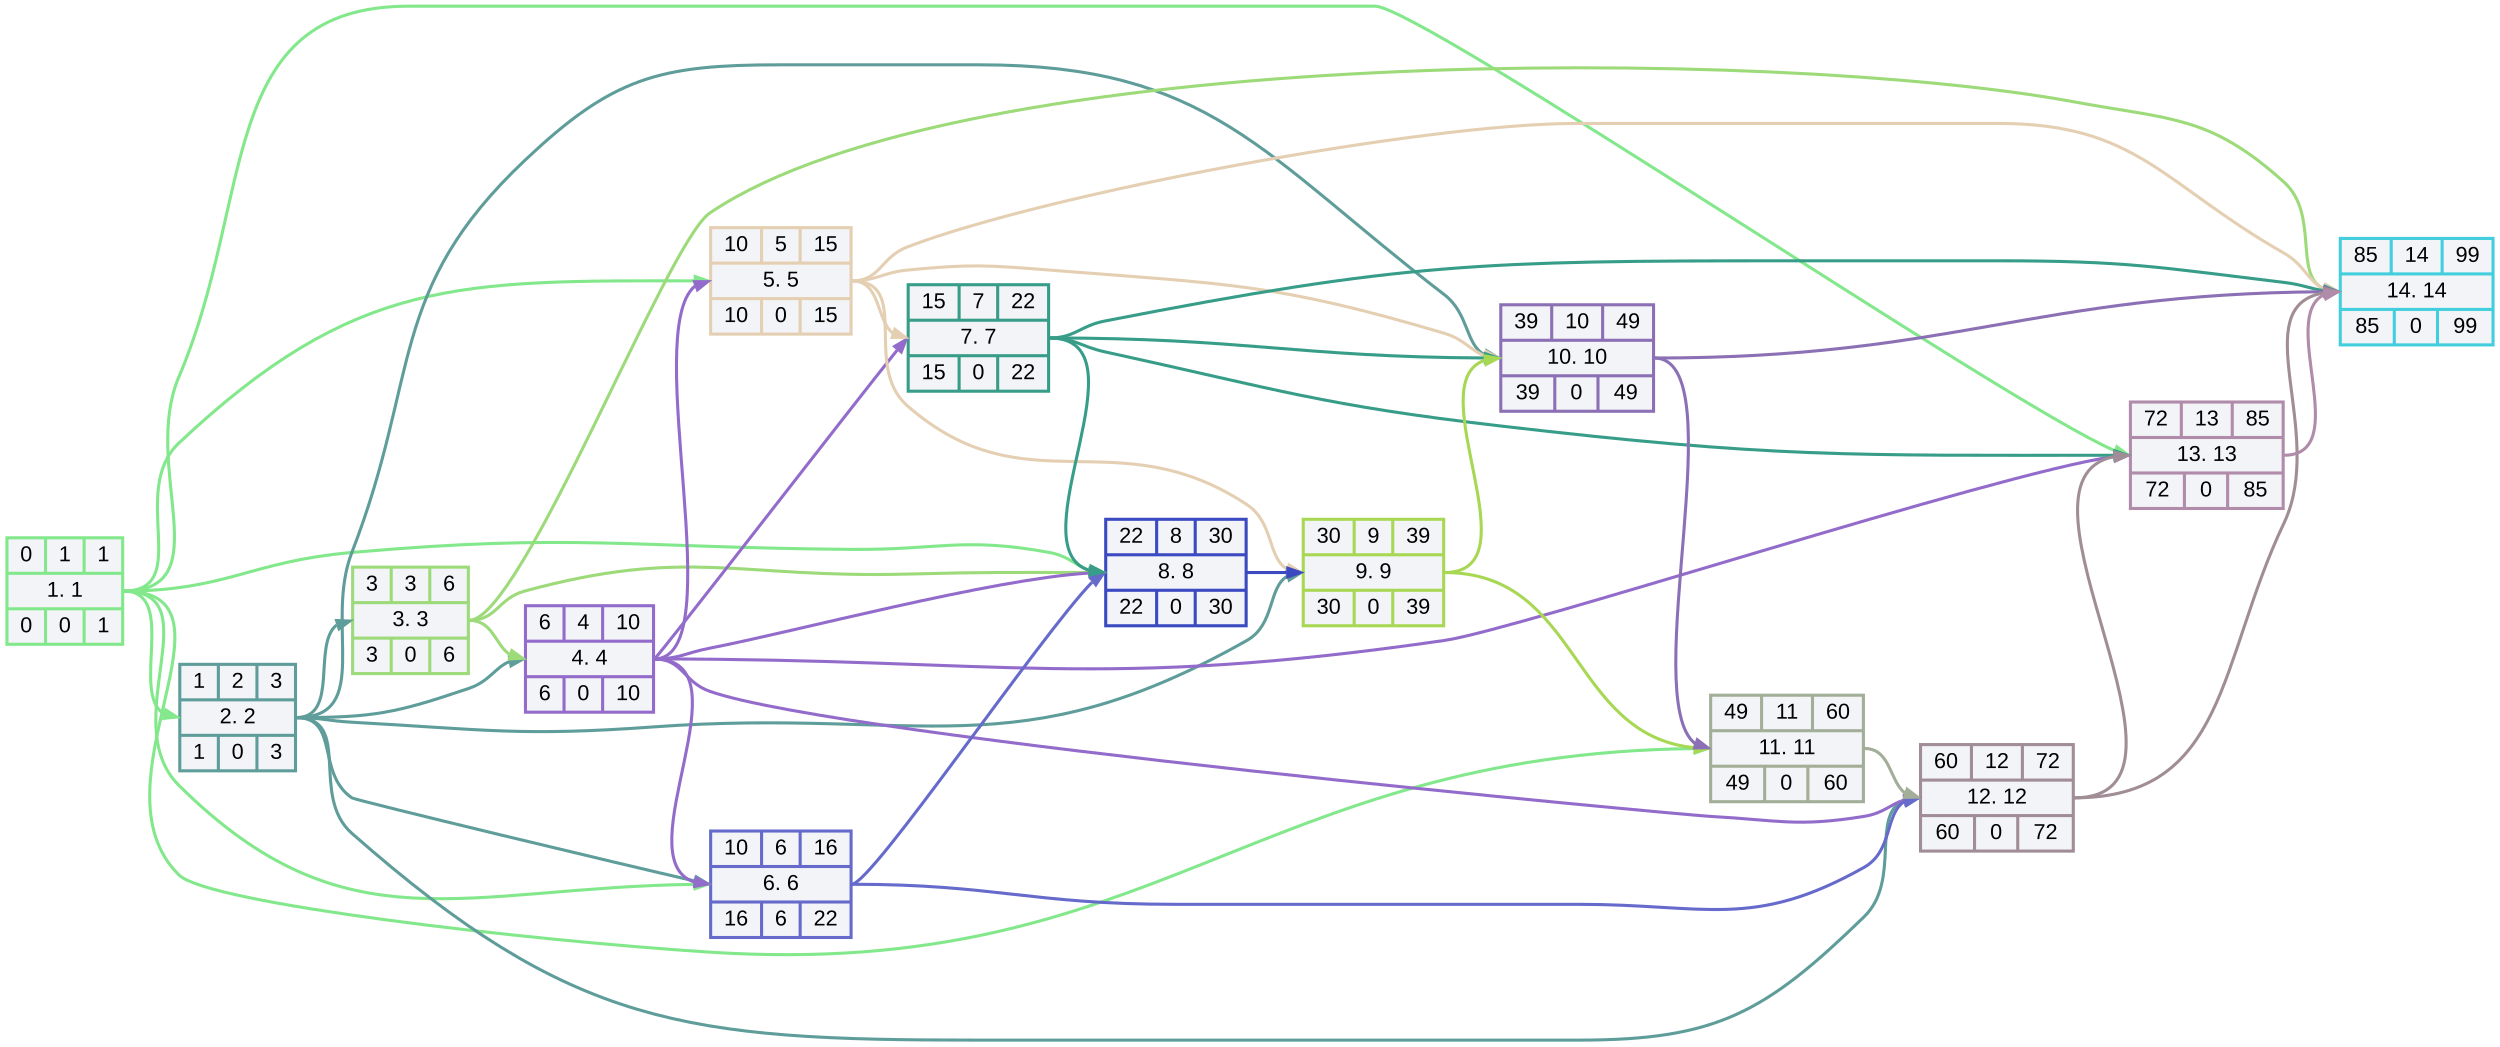
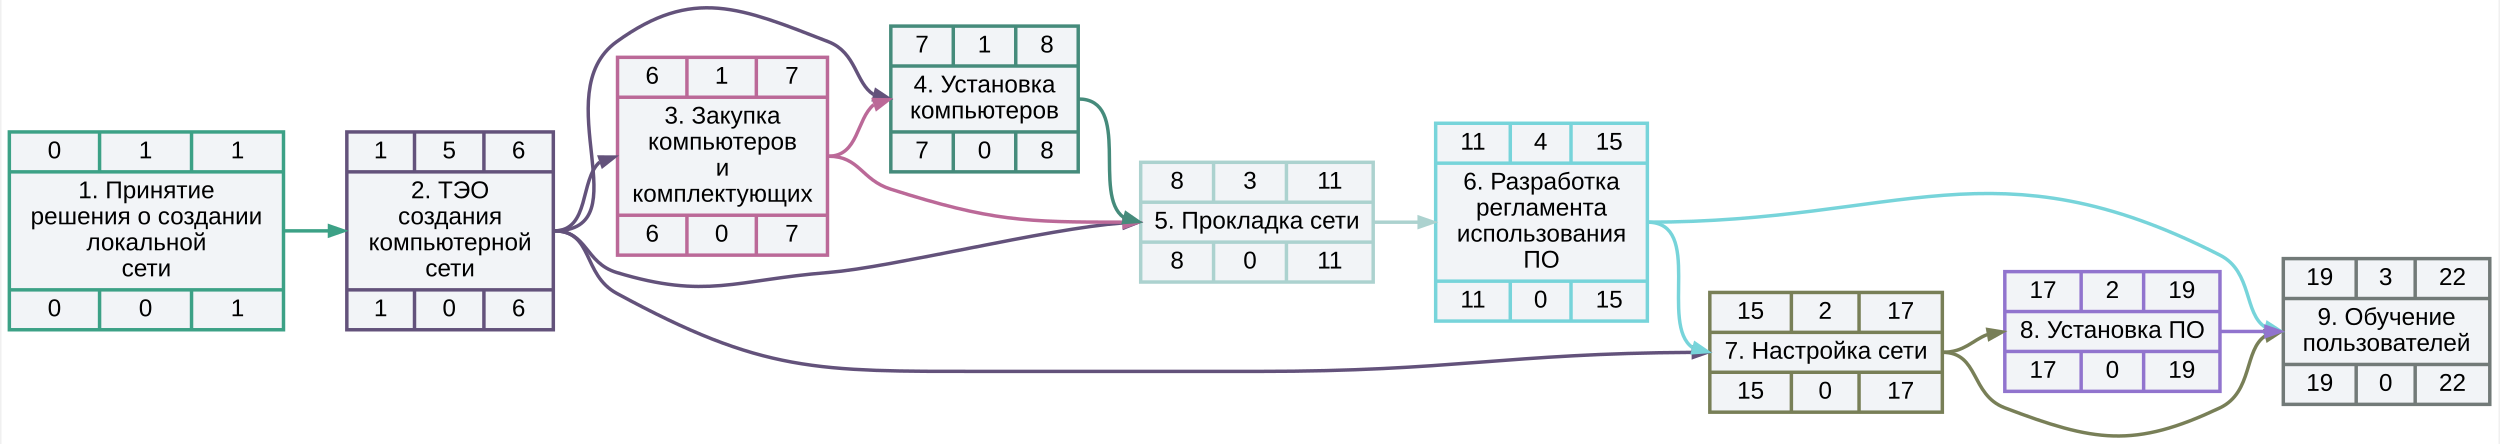
- <svg xmlns="http://www.w3.org/2000/svg" width="1620pt" height="678pt" viewBox="0.00 0.00 1620.00 678.00">
-   <g id="graph0" class="graph" transform="scale(1 1) rotate(0) translate(4 674)">
-     <polygon fill="white" stroke="white" points="-4,4 -4,-674 1616,-674 1616,4 -4,4" />
+ <svg xmlns="http://www.w3.org/2000/svg" width="1438pt" height="255pt" viewBox="0.00 0.00 1438.00 255.49">
+   <g id="graph0" class="graph" transform="scale(1 1) rotate(0) translate(4 251.485)">
+     <polygon fill="white" stroke="white" points="-4,4 -4,-251.485 1434,-251.485 1434,4 -4,4" />
    <g id="node1" class="node">
-       <polygon fill="#f2f4f7" stroke="#82e88b" stroke-width="2" points="0.5,-256.5 0.5,-325.5 75.5,-325.5 75.5,-256.5 0.5,-256.5" />
-       <text text-anchor="middle" x="13" y="-310.3" font-family="Arial" font-size="14.00">0</text>
-       <polyline fill="none" stroke="#82e88b" stroke-width="2" points="25.5,-302.5 25.5,-325.5 " />
-       <text text-anchor="middle" x="38" y="-310.3" font-family="Arial" font-size="14.00">1</text>
-       <polyline fill="none" stroke="#82e88b" stroke-width="2" points="50.5,-302.5 50.5,-325.5 " />
-       <text text-anchor="middle" x="63" y="-310.3" font-family="Arial" font-size="14.00">1</text>
-       <polyline fill="none" stroke="#82e88b" stroke-width="2" points="0.5,-302.5 75.5,-302.5 " />
-       <text text-anchor="middle" x="38" y="-287.3" font-family="Arial" font-size="14.00">1. 1</text>
-       <polyline fill="none" stroke="#82e88b" stroke-width="2" points="0.5,-279.5 75.5,-279.5 " />
-       <text text-anchor="middle" x="13" y="-264.3" font-family="Arial" font-size="14.00">0</text>
-       <polyline fill="none" stroke="#82e88b" stroke-width="2" points="25.5,-256.5 25.5,-279.5 " />
-       <text text-anchor="middle" x="38" y="-264.3" font-family="Arial" font-size="14.00">0</text>
-       <polyline fill="none" stroke="#82e88b" stroke-width="2" points="50.5,-256.5 50.5,-279.5 " />
-       <text text-anchor="middle" x="63" y="-264.3" font-family="Arial" font-size="14.00">1</text>
+       <polygon fill="#f2f4f7" stroke="#3ca186" stroke-width="2" points="0,-61.446 0,-175.446 158,-175.446 158,-61.446 0,-61.446" />
+       <text text-anchor="middle" x="26" y="-160.246" font-family="Arial" font-size="14.00">0</text>
+       <polyline fill="none" stroke="#3ca186" stroke-width="2" points="52,-152.446 52,-175.446 " />
+       <text text-anchor="middle" x="78.5" y="-160.246" font-family="Arial" font-size="14.00">1</text>
+       <polyline fill="none" stroke="#3ca186" stroke-width="2" points="105,-152.446 105,-175.446 " />
+       <text text-anchor="middle" x="131.5" y="-160.246" font-family="Arial" font-size="14.00">1</text>
+       <polyline fill="none" stroke="#3ca186" stroke-width="2" points="0,-152.446 158,-152.446 " />
+       <text text-anchor="middle" x="79" y="-137.246" font-family="Arial" font-size="14.00">1. Принятие</text>
+       <text text-anchor="middle" x="79" y="-122.246" font-family="Arial" font-size="14.00"> решения о создании </text>
+       <text text-anchor="middle" x="79" y="-107.246" font-family="Arial" font-size="14.00"> локальной </text>
+       <text text-anchor="middle" x="79" y="-92.246" font-family="Arial" font-size="14.00"> сети</text>
+       <polyline fill="none" stroke="#3ca186" stroke-width="2" points="0,-84.445 158,-84.445 " />
+       <text text-anchor="middle" x="26" y="-69.246" font-family="Arial" font-size="14.00">0</text>
+       <polyline fill="none" stroke="#3ca186" stroke-width="2" points="52,-61.446 52,-84.445 " />
+       <text text-anchor="middle" x="78.5" y="-69.246" font-family="Arial" font-size="14.00">0</text>
+       <polyline fill="none" stroke="#3ca186" stroke-width="2" points="105,-61.446 105,-84.445 " />
+       <text text-anchor="middle" x="131.5" y="-69.246" font-family="Arial" font-size="14.00">1</text>
    </g>
    <g id="node2" class="node">
-       <polygon fill="#f2f4f7" stroke="#5f9d9a" stroke-width="2" points="112.5,-174.5 112.5,-243.5 187.5,-243.5 187.5,-174.5 112.5,-174.5" />
-       <text text-anchor="middle" x="125" y="-228.3" font-family="Arial" font-size="14.00">1</text>
-       <polyline fill="none" stroke="#5f9d9a" stroke-width="2" points="137.5,-220.5 137.5,-243.5 " />
-       <text text-anchor="middle" x="150" y="-228.3" font-family="Arial" font-size="14.00">2</text>
-       <polyline fill="none" stroke="#5f9d9a" stroke-width="2" points="162.5,-220.5 162.5,-243.5 " />
-       <text text-anchor="middle" x="175" y="-228.3" font-family="Arial" font-size="14.00">3</text>
-       <polyline fill="none" stroke="#5f9d9a" stroke-width="2" points="112.5,-220.5 187.5,-220.5 " />
-       <text text-anchor="middle" x="150" y="-205.3" font-family="Arial" font-size="14.00">2. 2</text>
-       <polyline fill="none" stroke="#5f9d9a" stroke-width="2" points="112.5,-197.5 187.5,-197.5 " />
-       <text text-anchor="middle" x="125" y="-182.3" font-family="Arial" font-size="14.00">1</text>
-       <polyline fill="none" stroke="#5f9d9a" stroke-width="2" points="137.5,-174.5 137.5,-197.5 " />
-       <text text-anchor="middle" x="150" y="-182.3" font-family="Arial" font-size="14.00">0</text>
-       <polyline fill="none" stroke="#5f9d9a" stroke-width="2" points="162.5,-174.5 162.5,-197.5 " />
-       <text text-anchor="middle" x="175" y="-182.3" font-family="Arial" font-size="14.00">3</text>
-     </g>
-     <g id="edge16" class="edge">
-       <path fill="none" stroke="#82e88b" stroke-width="2" d="M76,-291C111.76,-291 80.195,-224.81 102.279,-211.366" />
-       <polygon fill="#82e88b" stroke="#82e88b" points="103.111,-214.765 112,-209 101.456,-207.964 103.111,-214.765" />
+       <polygon fill="#f2f4f7" stroke="#63527b" stroke-width="2" points="194.5,-61.446 194.5,-175.446 313.5,-175.446 313.5,-61.446 194.5,-61.446" />
+       <text text-anchor="middle" x="214" y="-160.246" font-family="Arial" font-size="14.00">1</text>
+       <polyline fill="none" stroke="#63527b" stroke-width="2" points="233.5,-152.446 233.5,-175.446 " />
+       <text text-anchor="middle" x="253.5" y="-160.246" font-family="Arial" font-size="14.00">5</text>
+       <polyline fill="none" stroke="#63527b" stroke-width="2" points="273.5,-152.446 273.5,-175.446 " />
+       <text text-anchor="middle" x="293.5" y="-160.246" font-family="Arial" font-size="14.00">6</text>
+       <polyline fill="none" stroke="#63527b" stroke-width="2" points="194.5,-152.446 313.5,-152.446 " />
+       <text text-anchor="middle" x="254" y="-137.246" font-family="Arial" font-size="14.00">2. ТЭО</text>
+       <text text-anchor="middle" x="254" y="-122.246" font-family="Arial" font-size="14.00"> создания </text>
+       <text text-anchor="middle" x="254" y="-107.246" font-family="Arial" font-size="14.00"> компьютерной </text>
+       <text text-anchor="middle" x="254" y="-92.246" font-family="Arial" font-size="14.00"> сети</text>
+       <polyline fill="none" stroke="#63527b" stroke-width="2" points="194.5,-84.445 313.5,-84.445 " />
+       <text text-anchor="middle" x="214" y="-69.246" font-family="Arial" font-size="14.00">1</text>
+       <polyline fill="none" stroke="#63527b" stroke-width="2" points="233.5,-61.446 233.5,-84.445 " />
+       <text text-anchor="middle" x="253.5" y="-69.246" font-family="Arial" font-size="14.00">0</text>
+       <polyline fill="none" stroke="#63527b" stroke-width="2" points="273.5,-61.446 273.5,-84.445 " />
+       <text text-anchor="middle" x="293.5" y="-69.246" font-family="Arial" font-size="14.00">6</text>
+     </g>
+     <g id="edge1" class="edge">
+       <path fill="none" stroke="#3ca186" stroke-width="2" d="M158,-118.446C170,-118.446 175.25,-118.446 183.875,-118.446" />
+       <polygon fill="#3ca186" stroke="#3ca186" points="184,-121.946 194,-118.446 184,-114.946 184,-121.946" />
+     </g>
+     <g id="node3" class="node">
+       <polygon fill="#f2f4f7" stroke="#bb6998" stroke-width="2" points="350.5,-104.446 350.5,-218.446 471.5,-218.446 471.5,-104.446 350.5,-104.446" />
+       <text text-anchor="middle" x="370.5" y="-203.246" font-family="Arial" font-size="14.00">6</text>
+       <polyline fill="none" stroke="#bb6998" stroke-width="2" points="390.5,-195.446 390.5,-218.446 " />
+       <text text-anchor="middle" x="410.5" y="-203.246" font-family="Arial" font-size="14.00">1</text>
+       <polyline fill="none" stroke="#bb6998" stroke-width="2" points="430.5,-195.446 430.5,-218.446 " />
+       <text text-anchor="middle" x="451" y="-203.246" font-family="Arial" font-size="14.00">7</text>
+       <polyline fill="none" stroke="#bb6998" stroke-width="2" points="350.5,-195.446 471.5,-195.446 " />
+       <text text-anchor="middle" x="411" y="-180.246" font-family="Arial" font-size="14.00">3. Закупка</text>
+       <text text-anchor="middle" x="411" y="-165.246" font-family="Arial" font-size="14.00"> компьютеров </text>
+       <text text-anchor="middle" x="411" y="-150.246" font-family="Arial" font-size="14.00"> и </text>
+       <text text-anchor="middle" x="411" y="-135.246" font-family="Arial" font-size="14.00"> комплектующих</text>
+       <polyline fill="none" stroke="#bb6998" stroke-width="2" points="350.5,-127.446 471.5,-127.446 " />
+       <text text-anchor="middle" x="370.5" y="-112.246" font-family="Arial" font-size="14.00">6</text>
+       <polyline fill="none" stroke="#bb6998" stroke-width="2" points="390.5,-104.446 390.5,-127.446 " />
+       <text text-anchor="middle" x="410.5" y="-112.246" font-family="Arial" font-size="14.00">0</text>
+       <polyline fill="none" stroke="#bb6998" stroke-width="2" points="430.5,-104.446 430.5,-127.446 " />
+       <text text-anchor="middle" x="451" y="-112.246" font-family="Arial" font-size="14.00">7</text>
+     </g>
+     <g id="edge2" class="edge">
+       <path fill="none" stroke="#63527b" stroke-width="2" d="M314,-118.446C334.641,-118.446 328.691,-147.935 340.191,-158.071" />
+       <polygon fill="#63527b" stroke="#63527b" points="339.405,-161.502 350,-161.446 341.682,-154.883 339.405,-161.502" />
+     </g>
+     <g id="node4" class="node">
+       <polygon fill="#f2f4f7" stroke="#458b7b" stroke-width="2" points="508,-152.446 508,-236.446 616,-236.446 616,-152.446 508,-152.446" />
+       <text text-anchor="middle" x="526" y="-221.246" font-family="Arial" font-size="14.00">7</text>
+       <polyline fill="none" stroke="#458b7b" stroke-width="2" points="544,-213.446 544,-236.446 " />
+       <text text-anchor="middle" x="562" y="-221.246" font-family="Arial" font-size="14.00">1</text>
+       <polyline fill="none" stroke="#458b7b" stroke-width="2" points="580,-213.446 580,-236.446 " />
+       <text text-anchor="middle" x="598" y="-221.246" font-family="Arial" font-size="14.00">8</text>
+       <polyline fill="none" stroke="#458b7b" stroke-width="2" points="508,-213.446 616,-213.446 " />
+       <text text-anchor="middle" x="562" y="-198.246" font-family="Arial" font-size="14.00">4. Установка</text>
+       <text text-anchor="middle" x="562" y="-183.246" font-family="Arial" font-size="14.00"> компьютеров</text>
+       <polyline fill="none" stroke="#458b7b" stroke-width="2" points="508,-175.446 616,-175.446 " />
+       <text text-anchor="middle" x="526" y="-160.246" font-family="Arial" font-size="14.00">7</text>
+       <polyline fill="none" stroke="#458b7b" stroke-width="2" points="544,-152.446 544,-175.446 " />
+       <text text-anchor="middle" x="562" y="-160.246" font-family="Arial" font-size="14.00">0</text>
+       <polyline fill="none" stroke="#458b7b" stroke-width="2" points="580,-152.446 580,-175.446 " />
+       <text text-anchor="middle" x="598" y="-160.246" font-family="Arial" font-size="14.00">8</text>
+     </g>
+     <g id="edge3" class="edge">
+       <path fill="none" stroke="#63527b" stroke-width="2" d="M314,-118.446C365.018,-118.446 308.653,-197.558 350,-227.446 393.944,-259.21 421.466,-247.102 472,-227.446 488.278,-221.114 487.615,-203.604 498.044,-197.006" />
+       <polygon fill="#63527b" stroke="#63527b" points="499.187,-200.326 508,-194.446 497.443,-193.546 499.187,-200.326" />
    </g>
    <g id="node5" class="node">
-       <polygon fill="#f2f4f7" stroke="#e4cfb3" stroke-width="2" points="456.5,-457.5 456.5,-526.5 547.5,-526.5 547.5,-457.5 456.5,-457.5" />
-       <text text-anchor="middle" x="473" y="-511.3" font-family="Arial" font-size="14.00">10</text>
-       <polyline fill="none" stroke="#e4cfb3" stroke-width="2" points="489.5,-503.5 489.5,-526.5 " />
-       <text text-anchor="middle" x="502" y="-511.3" font-family="Arial" font-size="14.00">5</text>
-       <polyline fill="none" stroke="#e4cfb3" stroke-width="2" points="514.5,-503.5 514.5,-526.5 " />
-       <text text-anchor="middle" x="531" y="-511.3" font-family="Arial" font-size="14.00">15</text>
-       <polyline fill="none" stroke="#e4cfb3" stroke-width="2" points="456.5,-503.5 547.5,-503.5 " />
-       <text text-anchor="middle" x="502" y="-488.3" font-family="Arial" font-size="14.00">5. 5</text>
-       <polyline fill="none" stroke="#e4cfb3" stroke-width="2" points="456.5,-480.5 547.5,-480.5 " />
-       <text text-anchor="middle" x="473" y="-465.3" font-family="Arial" font-size="14.00">10</text>
-       <polyline fill="none" stroke="#e4cfb3" stroke-width="2" points="489.5,-457.5 489.5,-480.5 " />
-       <text text-anchor="middle" x="502" y="-465.3" font-family="Arial" font-size="14.00">0</text>
-       <polyline fill="none" stroke="#e4cfb3" stroke-width="2" points="514.5,-457.5 514.5,-480.5 " />
-       <text text-anchor="middle" x="531" y="-465.3" font-family="Arial" font-size="14.00">15</text>
-     </g>
-     <g id="edge21" class="edge">
-       <path fill="none" stroke="#82e88b" stroke-width="2" d="M76,-291C121.568,-291 78.787,-355.801 112,-387 226.007,-494.093 293.219,-492.138 445.823,-492.005" />
-       <polygon fill="#82e88b" stroke="#82e88b" points="446.002,-495.505 456,-492 445.998,-488.505 446.002,-495.505" />
+       <polygon fill="#f2f4f7" stroke="#acd2cf" stroke-width="2" points="652,-88.945 652,-157.946 786,-157.946 786,-88.945 652,-88.945" />
+       <text text-anchor="middle" x="673" y="-142.746" font-family="Arial" font-size="14.00">8</text>
+       <polyline fill="none" stroke="#acd2cf" stroke-width="2" points="694,-134.946 694,-157.946 " />
+       <text text-anchor="middle" x="715" y="-142.746" font-family="Arial" font-size="14.00">3</text>
+       <polyline fill="none" stroke="#acd2cf" stroke-width="2" points="736,-134.946 736,-157.946 " />
+       <text text-anchor="middle" x="761" y="-142.746" font-family="Arial" font-size="14.00">11</text>
+       <polyline fill="none" stroke="#acd2cf" stroke-width="2" points="652,-134.946 786,-134.946 " />
+       <text text-anchor="middle" x="719" y="-119.746" font-family="Arial" font-size="14.00">5. Прокладка сети</text>
+       <polyline fill="none" stroke="#acd2cf" stroke-width="2" points="652,-111.946 786,-111.946 " />
+       <text text-anchor="middle" x="673" y="-96.746" font-family="Arial" font-size="14.00">8</text>
+       <polyline fill="none" stroke="#acd2cf" stroke-width="2" points="694,-88.945 694,-111.946 " />
+       <text text-anchor="middle" x="715" y="-96.746" font-family="Arial" font-size="14.00">0</text>
+       <polyline fill="none" stroke="#acd2cf" stroke-width="2" points="736,-88.945 736,-111.946 " />
+       <text text-anchor="middle" x="761" y="-96.746" font-family="Arial" font-size="14.00">11</text>
+     </g>
+     <g id="edge6" class="edge">
+       <path fill="none" stroke="#63527b" stroke-width="2" d="M314,-118.446C333.23,-118.446 331.595,-100.018 350,-94.445 401.896,-78.733 417.951,-90.12 472,-94.445 509.31,-97.432 596.728,-119.651 641.774,-123.018" />
+       <polygon fill="#63527b" stroke="#63527b" points="641.863,-126.525 652,-123.446 642.155,-119.531 641.863,-126.525" />
+     </g>
+     <g id="node7" class="node">
+       <polygon fill="#f2f4f7" stroke="#787f57" stroke-width="2" points="980,-13.945 980,-82.945 1114,-82.945 1114,-13.945 980,-13.945" />
+       <text text-anchor="middle" x="1003.5" y="-67.746" font-family="Arial" font-size="14.00">15</text>
+       <polyline fill="none" stroke="#787f57" stroke-width="2" points="1027,-59.946 1027,-82.945 " />
+       <text text-anchor="middle" x="1046.5" y="-67.746" font-family="Arial" font-size="14.00">2</text>
+       <polyline fill="none" stroke="#787f57" stroke-width="2" points="1066,-59.946 1066,-82.945 " />
+       <text text-anchor="middle" x="1090" y="-67.746" font-family="Arial" font-size="14.00">17</text>
+       <polyline fill="none" stroke="#787f57" stroke-width="2" points="980,-59.946 1114,-59.946 " />
+       <text text-anchor="middle" x="1047" y="-44.745" font-family="Arial" font-size="14.00">7. Настройка сети</text>
+       <polyline fill="none" stroke="#787f57" stroke-width="2" points="980,-36.946 1114,-36.946 " />
+       <text text-anchor="middle" x="1003.5" y="-21.745" font-family="Arial" font-size="14.00">15</text>
+       <polyline fill="none" stroke="#787f57" stroke-width="2" points="1027,-13.945 1027,-36.946 " />
+       <text text-anchor="middle" x="1046.5" y="-21.745" font-family="Arial" font-size="14.00">0</text>
+       <polyline fill="none" stroke="#787f57" stroke-width="2" points="1066,-13.945 1066,-36.946 " />
+       <text text-anchor="middle" x="1090" y="-21.745" font-family="Arial" font-size="14.00">17</text>
+     </g>
+     <g id="edge10" class="edge">
+       <path fill="none" stroke="#63527b" stroke-width="2" d="M314,-118.446C336.627,-118.446 330.118,-93.249 350,-82.445 434.251,-36.664 465.113,-37.446 561,-37.446 561,-37.446 561,-37.446 720,-37.446 832.158,-37.446 862.525,-47.79 969.73,-48.416" />
+       <polygon fill="#63527b" stroke="#63527b" points="969.99,-51.917 980,-48.446 970.01,-44.917 969.99,-51.917" />
+     </g>
+     <g id="edge4" class="edge">
+       <path fill="none" stroke="#bb6998" stroke-width="2" d="M472,-161.446C489.466,-161.446 488.079,-182.814 498.18,-191.161" />
+       <polygon fill="#bb6998" stroke="#bb6998" points="497.406,-194.592 508,-194.446 499.627,-187.954 497.406,-194.592" />
+     </g>
+     <g id="edge5" class="edge">
+       <path fill="none" stroke="#bb6998" stroke-width="2" d="M472,-161.446C490.092,-161.446 490.762,-147.937 508,-142.446 566.145,-123.922 585.353,-123.441 641.813,-123.444" />
+       <polygon fill="#bb6998" stroke="#bb6998" points="641.999,-126.944 652,-123.446 642.001,-119.944 641.999,-126.944" />
+     </g>
+     <g id="edge7" class="edge">
+       <path fill="none" stroke="#458b7b" stroke-width="2" d="M616,-194.446C647.234,-194.446 623.804,-139.111 642.226,-126.142" />
+       <polygon fill="#458b7b" stroke="#458b7b" points="643.291,-129.479 652,-123.446 641.429,-122.731 643.291,-129.479" />
    </g>
    <g id="node6" class="node">
-       <polygon fill="#f2f4f7" stroke="#656acb" stroke-width="2" points="456.5,-66.5 456.5,-135.5 547.5,-135.5 547.5,-66.5 456.5,-66.5" />
-       <text text-anchor="middle" x="473" y="-120.3" font-family="Arial" font-size="14.00">10</text>
-       <polyline fill="none" stroke="#656acb" stroke-width="2" points="489.5,-112.5 489.5,-135.5 " />
-       <text text-anchor="middle" x="502" y="-120.3" font-family="Arial" font-size="14.00">6</text>
-       <polyline fill="none" stroke="#656acb" stroke-width="2" points="514.5,-112.5 514.5,-135.5 " />
-       <text text-anchor="middle" x="531" y="-120.3" font-family="Arial" font-size="14.00">16</text>
-       <polyline fill="none" stroke="#656acb" stroke-width="2" points="456.5,-112.5 547.5,-112.5 " />
-       <text text-anchor="middle" x="502" y="-97.3" font-family="Arial" font-size="14.00">6. 6</text>
-       <polyline fill="none" stroke="#656acb" stroke-width="2" points="456.5,-89.5 547.5,-89.5 " />
-       <text text-anchor="middle" x="473" y="-74.3" font-family="Arial" font-size="14.00">16</text>
-       <polyline fill="none" stroke="#656acb" stroke-width="2" points="489.5,-66.5 489.5,-89.5 " />
-       <text text-anchor="middle" x="502" y="-74.3" font-family="Arial" font-size="14.00">6</text>
-       <polyline fill="none" stroke="#656acb" stroke-width="2" points="514.5,-66.5 514.5,-89.5 " />
-       <text text-anchor="middle" x="531" y="-74.3" font-family="Arial" font-size="14.00">22</text>
-     </g>
-     <g id="edge23" class="edge">
-       <path fill="none" stroke="#82e88b" stroke-width="2" d="M76,-291C134.241,-291 70.647,-206.012 112,-165 219.938,-57.952 296.964,-99.034 445.637,-100.933" />
-       <polygon fill="#82e88b" stroke="#82e88b" points="445.978,-104.436 456,-101 446.023,-97.436 445.978,-104.436" />
+       <polygon fill="#f2f4f7" stroke="#77d4da" stroke-width="2" points="822,-66.445 822,-180.446 944,-180.446 944,-66.445 822,-66.445" />
+       <text text-anchor="middle" x="843.5" y="-165.246" font-family="Arial" font-size="14.00">11</text>
+       <polyline fill="none" stroke="#77d4da" stroke-width="2" points="865,-157.446 865,-180.446 " />
+       <text text-anchor="middle" x="882.5" y="-165.246" font-family="Arial" font-size="14.00">4</text>
+       <polyline fill="none" stroke="#77d4da" stroke-width="2" points="900,-157.446 900,-180.446 " />
+       <text text-anchor="middle" x="922" y="-165.246" font-family="Arial" font-size="14.00">15</text>
+       <polyline fill="none" stroke="#77d4da" stroke-width="2" points="822,-157.446 944,-157.446 " />
+       <text text-anchor="middle" x="883" y="-142.246" font-family="Arial" font-size="14.00">6. Разработка</text>
+       <text text-anchor="middle" x="883" y="-127.246" font-family="Arial" font-size="14.00"> регламента </text>
+       <text text-anchor="middle" x="883" y="-112.246" font-family="Arial" font-size="14.00"> использования </text>
+       <text text-anchor="middle" x="883" y="-97.246" font-family="Arial" font-size="14.00"> ПО</text>
+       <polyline fill="none" stroke="#77d4da" stroke-width="2" points="822,-89.445 944,-89.445 " />
+       <text text-anchor="middle" x="843.5" y="-74.246" font-family="Arial" font-size="14.00">11</text>
+       <polyline fill="none" stroke="#77d4da" stroke-width="2" points="865,-66.445 865,-89.445 " />
+       <text text-anchor="middle" x="882.5" y="-74.246" font-family="Arial" font-size="14.00">0</text>
+       <polyline fill="none" stroke="#77d4da" stroke-width="2" points="900,-66.445 900,-89.445 " />
+       <text text-anchor="middle" x="922" y="-74.246" font-family="Arial" font-size="14.00">15</text>
+     </g>
+     <g id="edge8" class="edge">
+       <path fill="none" stroke="#acd2cf" stroke-width="2" d="M786,-123.446C798,-123.446 803.25,-123.446 811.875,-123.446" />
+       <polygon fill="#acd2cf" stroke="#acd2cf" points="812,-126.946 822,-123.446 812,-119.946 812,-126.946" />
+     </g>
+     <g id="edge9" class="edge">
+       <path fill="none" stroke="#77d4da" stroke-width="2" d="M944,-123.446C976.786,-123.446 950.662,-64.475 970.101,-51.115" />
+       <polygon fill="#77d4da" stroke="#77d4da" points="971.256,-54.428 980,-48.446 969.434,-47.67 971.256,-54.428" />
+     </g>
+     <g id="node9" class="node">
+       <polygon fill="#f2f4f7" stroke="#727a78" stroke-width="2" points="1310.5,-18.445 1310.5,-102.446 1429.5,-102.446 1429.5,-18.445 1310.5,-18.445" />
+       <text text-anchor="middle" x="1331.5" y="-87.246" font-family="Arial" font-size="14.00">19</text>
+       <polyline fill="none" stroke="#727a78" stroke-width="2" points="1352.5,-79.445 1352.5,-102.446 " />
+       <text text-anchor="middle" x="1369.5" y="-87.246" font-family="Arial" font-size="14.00">3</text>
+       <polyline fill="none" stroke="#727a78" stroke-width="2" points="1386.5,-79.445 1386.5,-102.446 " />
+       <text text-anchor="middle" x="1408" y="-87.246" font-family="Arial" font-size="14.00">22</text>
+       <polyline fill="none" stroke="#727a78" stroke-width="2" points="1310.5,-79.445 1429.5,-79.445 " />
+       <text text-anchor="middle" x="1370" y="-64.246" font-family="Arial" font-size="14.00">9. Обучение</text>
+       <text text-anchor="middle" x="1370" y="-49.245" font-family="Arial" font-size="14.00"> пользователей</text>
+       <polyline fill="none" stroke="#727a78" stroke-width="2" points="1310.5,-41.446 1429.5,-41.446 " />
+       <text text-anchor="middle" x="1331.5" y="-26.245" font-family="Arial" font-size="14.00">19</text>
+       <polyline fill="none" stroke="#727a78" stroke-width="2" points="1352.5,-18.445 1352.5,-41.446 " />
+       <text text-anchor="middle" x="1369.5" y="-26.245" font-family="Arial" font-size="14.00">0</text>
+       <polyline fill="none" stroke="#727a78" stroke-width="2" points="1386.5,-18.445 1386.5,-41.446 " />
+       <text text-anchor="middle" x="1408" y="-26.245" font-family="Arial" font-size="14.00">22</text>
+     </g>
+     <g id="edge12" class="edge">
+       <path fill="none" stroke="#77d4da" stroke-width="2" d="M944,-123.446C1090.91,-123.446 1143.11,-171.148 1274,-104.446 1292.82,-94.856 1287.68,-70.552 1300.24,-62.836" />
+       <polygon fill="#77d4da" stroke="#77d4da" points="1301.12,-66.224 1310,-60.446 1299.45,-59.425 1301.12,-66.224" />
    </g>
    <g id="node8" class="node">
-       <polygon fill="#f2f4f7" stroke="#3b4ac1" stroke-width="2" points="712.5,-268.5 712.5,-337.5 803.5,-337.5 803.5,-268.5 712.5,-268.5" />
-       <text text-anchor="middle" x="729" y="-322.3" font-family="Arial" font-size="14.00">22</text>
-       <polyline fill="none" stroke="#3b4ac1" stroke-width="2" points="745.5,-314.5 745.5,-337.5 " />
-       <text text-anchor="middle" x="758" y="-322.3" font-family="Arial" font-size="14.00">8</text>
-       <polyline fill="none" stroke="#3b4ac1" stroke-width="2" points="770.5,-314.5 770.5,-337.5 " />
-       <text text-anchor="middle" x="787" y="-322.3" font-family="Arial" font-size="14.00">30</text>
-       <polyline fill="none" stroke="#3b4ac1" stroke-width="2" points="712.5,-314.5 803.5,-314.5 " />
-       <text text-anchor="middle" x="758" y="-299.3" font-family="Arial" font-size="14.00">8. 8</text>
-       <polyline fill="none" stroke="#3b4ac1" stroke-width="2" points="712.5,-291.5 803.5,-291.5 " />
-       <text text-anchor="middle" x="729" y="-276.3" font-family="Arial" font-size="14.00">22</text>
-       <polyline fill="none" stroke="#3b4ac1" stroke-width="2" points="745.5,-268.5 745.5,-291.5 " />
-       <text text-anchor="middle" x="758" y="-276.3" font-family="Arial" font-size="14.00">0</text>
-       <polyline fill="none" stroke="#3b4ac1" stroke-width="2" points="770.5,-268.5 770.5,-291.5 " />
-       <text text-anchor="middle" x="787" y="-276.3" font-family="Arial" font-size="14.00">30</text>
-     </g>
-     <g id="edge31" class="edge">
-       <path fill="none" stroke="#82e88b" stroke-width="2" d="M76,-291C142.71,-291 157.548,-310.138 224,-316 367.446,-328.653 404.002,-319.125 548,-318 604.894,-317.556 620.034,-326.247 676,-316 688.811,-313.654 693.136,-307.28 702.094,-304.421" />
-       <polygon fill="#82e88b" stroke="#82e88b" points="702.598,-307.885 712,-303 701.604,-300.956 702.598,-307.885" />
-     </g>
-     <g id="node11" class="node">
-       <polygon fill="#f2f4f7" stroke="#a3ae99" stroke-width="2" points="1104.5,-154.5 1104.5,-223.5 1203.5,-223.5 1203.5,-154.5 1104.5,-154.5" />
-       <text text-anchor="middle" x="1121" y="-208.3" font-family="Arial" font-size="14.00">49</text>
-       <polyline fill="none" stroke="#a3ae99" stroke-width="2" points="1137.5,-200.5 1137.5,-223.5 " />
-       <text text-anchor="middle" x="1154" y="-208.3" font-family="Arial" font-size="14.00">11</text>
-       <polyline fill="none" stroke="#a3ae99" stroke-width="2" points="1170.5,-200.5 1170.5,-223.5 " />
-       <text text-anchor="middle" x="1187" y="-208.3" font-family="Arial" font-size="14.00">60</text>
-       <polyline fill="none" stroke="#a3ae99" stroke-width="2" points="1104.5,-200.5 1203.5,-200.5 " />
-       <text text-anchor="middle" x="1154" y="-185.3" font-family="Arial" font-size="14.00">11. 11</text>
-       <polyline fill="none" stroke="#a3ae99" stroke-width="2" points="1104.5,-177.5 1203.5,-177.5 " />
-       <text text-anchor="middle" x="1122" y="-162.3" font-family="Arial" font-size="14.00">49</text>
-       <polyline fill="none" stroke="#a3ae99" stroke-width="2" points="1139.5,-154.5 1139.5,-177.5 " />
-       <text text-anchor="middle" x="1153.5" y="-162.3" font-family="Arial" font-size="14.00">0</text>
-       <polyline fill="none" stroke="#a3ae99" stroke-width="2" points="1167.5,-154.5 1167.5,-177.5 " />
-       <text text-anchor="middle" x="1185.5" y="-162.3" font-family="Arial" font-size="14.00">60</text>
-     </g>
-     <g id="edge12" class="edge">
-       <path fill="none" stroke="#82e88b" stroke-width="2" d="M76,-291C159.328,-291 52.594,-165.434 112,-107 130.915,-88.394 336.874,-64.67 456,-57 745.87,-38.336 808.629,-185.487 1093.76,-188.938" />
-       <polygon fill="#82e88b" stroke="#82e88b" points="1093.98,-192.44 1104,-189 1094.02,-185.44 1093.98,-192.44" />
-     </g>
-     <g id="node13" class="node">
-       <polygon fill="#f2f4f7" stroke="#b08baa" stroke-width="2" points="1376.5,-344.5 1376.5,-413.5 1475.5,-413.5 1475.5,-344.5 1376.5,-344.5" />
-       <text text-anchor="middle" x="1393" y="-398.3" font-family="Arial" font-size="14.00">72</text>
-       <polyline fill="none" stroke="#b08baa" stroke-width="2" points="1409.5,-390.5 1409.5,-413.5 " />
-       <text text-anchor="middle" x="1426" y="-398.3" font-family="Arial" font-size="14.00">13</text>
-       <polyline fill="none" stroke="#b08baa" stroke-width="2" points="1442.5,-390.5 1442.5,-413.5 " />
-       <text text-anchor="middle" x="1459" y="-398.3" font-family="Arial" font-size="14.00">85</text>
-       <polyline fill="none" stroke="#b08baa" stroke-width="2" points="1376.5,-390.5 1475.5,-390.5 " />
-       <text text-anchor="middle" x="1426" y="-375.3" font-family="Arial" font-size="14.00">13. 13</text>
-       <polyline fill="none" stroke="#b08baa" stroke-width="2" points="1376.5,-367.5 1475.5,-367.5 " />
-       <text text-anchor="middle" x="1394" y="-352.3" font-family="Arial" font-size="14.00">72</text>
-       <polyline fill="none" stroke="#b08baa" stroke-width="2" points="1411.5,-344.5 1411.5,-367.5 " />
-       <text text-anchor="middle" x="1425.5" y="-352.3" font-family="Arial" font-size="14.00">0</text>
-       <polyline fill="none" stroke="#b08baa" stroke-width="2" points="1439.5,-344.5 1439.5,-367.5 " />
-       <text text-anchor="middle" x="1457.5" y="-352.3" font-family="Arial" font-size="14.00">85</text>
+       <polygon fill="#f2f4f7" stroke="#9174ce" stroke-width="2" points="1150,-25.945 1150,-94.945 1274,-94.945 1274,-25.945 1150,-25.945" />
+       <text text-anchor="middle" x="1172" y="-79.746" font-family="Arial" font-size="14.00">17</text>
+       <polyline fill="none" stroke="#9174ce" stroke-width="2" points="1194,-71.945 1194,-94.945 " />
+       <text text-anchor="middle" x="1212" y="-79.746" font-family="Arial" font-size="14.00">2</text>
+       <polyline fill="none" stroke="#9174ce" stroke-width="2" points="1230,-71.945 1230,-94.945 " />
+       <text text-anchor="middle" x="1252" y="-79.746" font-family="Arial" font-size="14.00">19</text>
+       <polyline fill="none" stroke="#9174ce" stroke-width="2" points="1150,-71.945 1274,-71.945 " />
+       <text text-anchor="middle" x="1212" y="-56.745" font-family="Arial" font-size="14.00">8. Установка ПО</text>
+       <polyline fill="none" stroke="#9174ce" stroke-width="2" points="1150,-48.946 1274,-48.946 " />
+       <text text-anchor="middle" x="1172" y="-33.745" font-family="Arial" font-size="14.00">17</text>
+       <polyline fill="none" stroke="#9174ce" stroke-width="2" points="1194,-25.945 1194,-48.946 " />
+       <text text-anchor="middle" x="1212" y="-33.745" font-family="Arial" font-size="14.00">0</text>
+       <polyline fill="none" stroke="#9174ce" stroke-width="2" points="1230,-25.945 1230,-48.946 " />
+       <text text-anchor="middle" x="1252" y="-33.745" font-family="Arial" font-size="14.00">19</text>
+     </g>
+     <g id="edge11" class="edge">
+       <path fill="none" stroke="#787f57" stroke-width="2" d="M1114,-48.446C1126.78,-48.446 1131.18,-55.337 1139.9,-58.675" />
+       <polygon fill="#787f57" stroke="#787f57" points="1139.55,-62.166 1150,-60.446 1140.75,-55.271 1139.55,-62.166" />
    </g>
    <g id="edge13" class="edge">
-       <path fill="none" stroke="#82e88b" stroke-width="2" d="M76,-291C139.816,-291 86.884,-371.334 112,-430 161.413,-545.419 135.449,-670 261,-670 261,-670 261,-670 887,-670 916.699,-670 1294.27,-413.171 1366.1,-382.071" />
-       <polygon fill="#82e88b" stroke="#82e88b" points="1367.49,-385.305 1376,-379 1365.41,-378.619 1367.49,-385.305" />
-     </g>
-     <g id="node3" class="node">
-       <polygon fill="#f2f4f7" stroke="#9dda79" stroke-width="2" points="224.5,-237.5 224.5,-306.5 299.5,-306.5 299.5,-237.5 224.5,-237.5" />
-       <text text-anchor="middle" x="237" y="-291.3" font-family="Arial" font-size="14.00">3</text>
-       <polyline fill="none" stroke="#9dda79" stroke-width="2" points="249.5,-283.5 249.5,-306.5 " />
-       <text text-anchor="middle" x="262" y="-291.3" font-family="Arial" font-size="14.00">3</text>
-       <polyline fill="none" stroke="#9dda79" stroke-width="2" points="274.5,-283.5 274.5,-306.5 " />
-       <text text-anchor="middle" x="287" y="-291.3" font-family="Arial" font-size="14.00">6</text>
-       <polyline fill="none" stroke="#9dda79" stroke-width="2" points="224.5,-283.5 299.5,-283.5 " />
-       <text text-anchor="middle" x="262" y="-268.3" font-family="Arial" font-size="14.00">3. 3</text>
-       <polyline fill="none" stroke="#9dda79" stroke-width="2" points="224.5,-260.5 299.5,-260.5 " />
-       <text text-anchor="middle" x="237" y="-245.3" font-family="Arial" font-size="14.00">3</text>
-       <polyline fill="none" stroke="#9dda79" stroke-width="2" points="249.5,-237.5 249.5,-260.5 " />
-       <text text-anchor="middle" x="262" y="-245.3" font-family="Arial" font-size="14.00">0</text>
-       <polyline fill="none" stroke="#9dda79" stroke-width="2" points="274.5,-237.5 274.5,-260.5 " />
-       <text text-anchor="middle" x="287" y="-245.3" font-family="Arial" font-size="14.00">6</text>
-     </g>
-     <g id="edge17" class="edge">
-       <path fill="none" stroke="#5f9d9a" stroke-width="2" d="M188,-209C215.966,-209 198.249,-256.377 214.081,-268.961" />
-       <polygon fill="#5f9d9a" stroke="#5f9d9a" points="213.413,-272.417 224,-272 215.464,-265.724 213.413,-272.417" />
-     </g>
-     <g id="node4" class="node">
-       <polygon fill="#f2f4f7" stroke="#936ccb" stroke-width="2" points="336.5,-212.5 336.5,-281.5 419.5,-281.5 419.5,-212.5 336.5,-212.5" />
-       <text text-anchor="middle" x="349" y="-266.3" font-family="Arial" font-size="14.00">6</text>
-       <polyline fill="none" stroke="#936ccb" stroke-width="2" points="361.5,-258.5 361.5,-281.5 " />
-       <text text-anchor="middle" x="374" y="-266.3" font-family="Arial" font-size="14.00">4</text>
-       <polyline fill="none" stroke="#936ccb" stroke-width="2" points="386.5,-258.5 386.5,-281.5 " />
-       <text text-anchor="middle" x="403" y="-266.3" font-family="Arial" font-size="14.00">10</text>
-       <polyline fill="none" stroke="#936ccb" stroke-width="2" points="336.5,-258.5 419.5,-258.5 " />
-       <text text-anchor="middle" x="378" y="-243.3" font-family="Arial" font-size="14.00">4. 4</text>
-       <polyline fill="none" stroke="#936ccb" stroke-width="2" points="336.5,-235.5 419.5,-235.5 " />
-       <text text-anchor="middle" x="349" y="-220.3" font-family="Arial" font-size="14.00">6</text>
-       <polyline fill="none" stroke="#936ccb" stroke-width="2" points="361.5,-212.5 361.5,-235.5 " />
-       <text text-anchor="middle" x="374" y="-220.3" font-family="Arial" font-size="14.00">0</text>
-       <polyline fill="none" stroke="#936ccb" stroke-width="2" points="386.5,-212.5 386.5,-235.5 " />
-       <text text-anchor="middle" x="403" y="-220.3" font-family="Arial" font-size="14.00">10</text>
-     </g>
-     <g id="edge18" class="edge">
-       <path fill="none" stroke="#5f9d9a" stroke-width="2" d="M188,-209C238.489,-209 252.184,-211.791 300,-228 313.252,-232.492 316.718,-241.401 325.978,-245.208" />
-       <polygon fill="#5f9d9a" stroke="#5f9d9a" points="325.54,-248.685 336,-247 326.772,-241.794 325.54,-248.685" />
-     </g>
-     <g id="edge24" class="edge">
-       <path fill="none" stroke="#5f9d9a" stroke-width="2" d="M188,-209C216.109,-209 200.817,-172.896 224,-157 226.408,-155.349 402.014,-113.155 446.089,-103.125" />
-       <polygon fill="#5f9d9a" stroke="#5f9d9a" points="446.956,-106.519 456,-101 445.488,-99.674 446.956,-106.519" />
-     </g>
-     <g id="node9" class="node">
-       <polygon fill="#f2f4f7" stroke="#a8d753" stroke-width="2" points="840.5,-268.5 840.5,-337.5 931.5,-337.5 931.5,-268.5 840.5,-268.5" />
-       <text text-anchor="middle" x="857" y="-322.3" font-family="Arial" font-size="14.00">30</text>
-       <polyline fill="none" stroke="#a8d753" stroke-width="2" points="873.5,-314.5 873.5,-337.5 " />
-       <text text-anchor="middle" x="886" y="-322.3" font-family="Arial" font-size="14.00">9</text>
-       <polyline fill="none" stroke="#a8d753" stroke-width="2" points="898.5,-314.5 898.5,-337.5 " />
-       <text text-anchor="middle" x="915" y="-322.3" font-family="Arial" font-size="14.00">39</text>
-       <polyline fill="none" stroke="#a8d753" stroke-width="2" points="840.5,-314.5 931.5,-314.5 " />
-       <text text-anchor="middle" x="886" y="-299.3" font-family="Arial" font-size="14.00">9. 9</text>
-       <polyline fill="none" stroke="#a8d753" stroke-width="2" points="840.5,-291.5 931.5,-291.5 " />
-       <text text-anchor="middle" x="857" y="-276.3" font-family="Arial" font-size="14.00">30</text>
-       <polyline fill="none" stroke="#a8d753" stroke-width="2" points="873.5,-268.5 873.5,-291.5 " />
-       <text text-anchor="middle" x="886" y="-276.3" font-family="Arial" font-size="14.00">0</text>
-       <polyline fill="none" stroke="#a8d753" stroke-width="2" points="898.5,-268.5 898.5,-291.5 " />
-       <text text-anchor="middle" x="915" y="-276.3" font-family="Arial" font-size="14.00">39</text>
-     </g>
-     <g id="edge34" class="edge">
-       <path fill="none" stroke="#5f9d9a" stroke-width="2" d="M188,-209C204.055,-209 207.969,-206.882 224,-206 310.99,-201.214 333.107,-196.697 420,-203 592.02,-215.477 653.894,-174.061 804,-259 822.383,-269.402 817.532,-293.16 830.205,-300.676" />
-       <polygon fill="#5f9d9a" stroke="#5f9d9a" points="829.462,-304.096 840,-303 831.078,-297.286 829.462,-304.096" />
-     </g>
-     <g id="node10" class="node">
-       <polygon fill="#f2f4f7" stroke="#8c70b5" stroke-width="2" points="968.5,-407.5 968.5,-476.5 1067.5,-476.5 1067.5,-407.5 968.5,-407.5" />
-       <text text-anchor="middle" x="985" y="-461.3" font-family="Arial" font-size="14.00">39</text>
-       <polyline fill="none" stroke="#8c70b5" stroke-width="2" points="1001.5,-453.5 1001.5,-476.5 " />
-       <text text-anchor="middle" x="1018" y="-461.3" font-family="Arial" font-size="14.00">10</text>
-       <polyline fill="none" stroke="#8c70b5" stroke-width="2" points="1034.5,-453.5 1034.5,-476.5 " />
-       <text text-anchor="middle" x="1051" y="-461.3" font-family="Arial" font-size="14.00">49</text>
-       <polyline fill="none" stroke="#8c70b5" stroke-width="2" points="968.5,-453.5 1067.5,-453.5 " />
-       <text text-anchor="middle" x="1018" y="-438.3" font-family="Arial" font-size="14.00">10. 10</text>
-       <polyline fill="none" stroke="#8c70b5" stroke-width="2" points="968.5,-430.5 1067.5,-430.5 " />
-       <text text-anchor="middle" x="986" y="-415.3" font-family="Arial" font-size="14.00">39</text>
-       <polyline fill="none" stroke="#8c70b5" stroke-width="2" points="1003.5,-407.5 1003.5,-430.5 " />
-       <text text-anchor="middle" x="1017.5" y="-415.3" font-family="Arial" font-size="14.00">0</text>
-       <polyline fill="none" stroke="#8c70b5" stroke-width="2" points="1031.5,-407.5 1031.5,-430.5 " />
-       <text text-anchor="middle" x="1049.5" y="-415.3" font-family="Arial" font-size="14.00">49</text>
-     </g>
-     <g id="edge7" class="edge">
-       <path fill="none" stroke="#5f9d9a" stroke-width="2" d="M188,-209C238.175,-209 205.859,-269.219 224,-316 268.606,-431.031 246.357,-485.23 336,-570 392.92,-623.826 422.66,-632 501,-632 501,-632 501,-632 631,-632 780.271,-632 813.616,-573.924 932,-483 947.926,-470.768 945.533,-450.678 958.012,-444.133" />
-       <polygon fill="#5f9d9a" stroke="#5f9d9a" points="958.952,-447.511 968,-442 957.49,-440.666 958.952,-447.511" />
-     </g>
-     <g id="node12" class="node">
-       <polygon fill="#f2f4f7" stroke="#a18d95" stroke-width="2" points="1240.5,-122.5 1240.5,-191.5 1339.5,-191.5 1339.5,-122.5 1240.5,-122.5" />
-       <text text-anchor="middle" x="1257" y="-176.3" font-family="Arial" font-size="14.00">60</text>
-       <polyline fill="none" stroke="#a18d95" stroke-width="2" points="1273.5,-168.5 1273.5,-191.5 " />
-       <text text-anchor="middle" x="1290" y="-176.3" font-family="Arial" font-size="14.00">12</text>
-       <polyline fill="none" stroke="#a18d95" stroke-width="2" points="1306.5,-168.5 1306.5,-191.5 " />
-       <text text-anchor="middle" x="1323" y="-176.3" font-family="Arial" font-size="14.00">72</text>
-       <polyline fill="none" stroke="#a18d95" stroke-width="2" points="1240.5,-168.5 1339.5,-168.5 " />
-       <text text-anchor="middle" x="1290" y="-153.3" font-family="Arial" font-size="14.00">12. 12</text>
-       <polyline fill="none" stroke="#a18d95" stroke-width="2" points="1240.5,-145.5 1339.5,-145.5 " />
-       <text text-anchor="middle" x="1258" y="-130.3" font-family="Arial" font-size="14.00">60</text>
-       <polyline fill="none" stroke="#a18d95" stroke-width="2" points="1275.5,-122.5 1275.5,-145.5 " />
-       <text text-anchor="middle" x="1289.5" y="-130.3" font-family="Arial" font-size="14.00">0</text>
-       <polyline fill="none" stroke="#a18d95" stroke-width="2" points="1303.5,-122.5 1303.5,-145.5 " />
-       <text text-anchor="middle" x="1321.5" y="-130.3" font-family="Arial" font-size="14.00">72</text>
-     </g>
-     <g id="edge11" class="edge">
-       <path fill="none" stroke="#5f9d9a" stroke-width="2" d="M188,-209C224.974,-209 196.248,-158.432 224,-134 366.306,-8.717 439.403,-1.15463e-014 629,-0 629,-0 629,-0 1019,-0 1108.58,-5.32907e-015 1139.74,-17.588 1204,-80 1228.24,-103.544 1207.69,-146.581 1230.13,-155.397" />
-       <polygon fill="#5f9d9a" stroke="#5f9d9a" points="1229.57,-158.852 1240,-157 1230.69,-151.942 1229.57,-158.852" />
-     </g>
-     <g id="edge19" class="edge">
-       <path fill="none" stroke="#9dda79" stroke-width="2" d="M300,-272C315.371,-272 316.77,-256.435 326.247,-249.868" />
-       <polygon fill="#9dda79" stroke="#9dda79" points="327.394,-253.179 336,-247 325.419,-246.463 327.394,-253.179" />
-     </g>
-     <g id="edge27" class="edge">
-       <path fill="none" stroke="#9dda79" stroke-width="2" d="M300,-272C318.092,-272 318.54,-286.262 336,-291 442.48,-319.894 473.707,-299.124 584,-302 637.317,-303.39 653.163,-303.053 701.812,-303.005" />
-       <polygon fill="#9dda79" stroke="#9dda79" points="702.002,-306.505 712,-303 701.998,-299.505 702.002,-306.505" />
-     </g>
-     <g id="node14" class="node">
-       <polygon fill="#f2f4f7" stroke="#42cedd" stroke-width="2" points="1512.5,-450.5 1512.5,-519.5 1611.5,-519.5 1611.5,-450.5 1512.5,-450.5" />
-       <text text-anchor="middle" x="1529" y="-504.3" font-family="Arial" font-size="14.00">85</text>
-       <polyline fill="none" stroke="#42cedd" stroke-width="2" points="1545.5,-496.5 1545.5,-519.5 " />
-       <text text-anchor="middle" x="1562" y="-504.3" font-family="Arial" font-size="14.00">14</text>
-       <polyline fill="none" stroke="#42cedd" stroke-width="2" points="1578.5,-496.5 1578.5,-519.5 " />
-       <text text-anchor="middle" x="1595" y="-504.3" font-family="Arial" font-size="14.00">99</text>
-       <polyline fill="none" stroke="#42cedd" stroke-width="2" points="1512.5,-496.5 1611.5,-496.5 " />
-       <text text-anchor="middle" x="1562" y="-481.3" font-family="Arial" font-size="14.00">14. 14</text>
-       <polyline fill="none" stroke="#42cedd" stroke-width="2" points="1512.5,-473.5 1611.5,-473.5 " />
-       <text text-anchor="middle" x="1530" y="-458.3" font-family="Arial" font-size="14.00">85</text>
-       <polyline fill="none" stroke="#42cedd" stroke-width="2" points="1547.5,-450.5 1547.5,-473.5 " />
-       <text text-anchor="middle" x="1561.5" y="-458.3" font-family="Arial" font-size="14.00">0</text>
-       <polyline fill="none" stroke="#42cedd" stroke-width="2" points="1575.5,-450.5 1575.5,-473.5 " />
-       <text text-anchor="middle" x="1593.5" y="-458.3" font-family="Arial" font-size="14.00">99</text>
+       <path fill="none" stroke="#787f57" stroke-width="2" d="M1114,-48.446C1135.41,-48.446 1129.99,-24.053 1150,-16.445 1201.51,3.14 1224.2,7.155 1274,-16.445 1293.09,-25.491 1287.76,-50.16 1300.26,-58.011" />
+       <polygon fill="#787f57" stroke="#787f57" points="1299.45,-61.416 1310,-60.446 1301.15,-54.625 1299.45,-61.416" />
    </g>
    <g id="edge14" class="edge">
-       <path fill="none" stroke="#9dda79" stroke-width="2" d="M300,-272C334.072,-272 427.779,-516.909 456,-536 619.249,-646.436 1146.18,-643.79 1340,-608 1403.64,-596.249 1427.92,-599.317 1476,-556 1499.2,-535.093 1481.92,-495.765 1501.89,-486.835" />
-       <polygon fill="#9dda79" stroke="#9dda79" points="1502.79,-490.231 1512,-485 1501.54,-483.343 1502.79,-490.231" />
-     </g>
-     <g id="edge20" class="edge">
-       <path fill="none" stroke="#936ccb" stroke-width="2" d="M420,-247C471.16,-247 410.747,-458.758 446.217,-488.537" />
-       <polygon fill="#936ccb" stroke="#936ccb" points="445.405,-491.962 456,-492 447.741,-485.363 445.405,-491.962" />
-     </g>
-     <g id="edge22" class="edge">
-       <path fill="none" stroke="#936ccb" stroke-width="2" d="M420,-247C482.916,-247 400.048,-117.608 445.88,-102.445" />
-       <polygon fill="#936ccb" stroke="#936ccb" points="446.595,-105.879 456,-101 445.606,-98.949 446.595,-105.879" />
-     </g>
-     <g id="node7" class="node">
-       <polygon fill="#f2f4f7" stroke="#379d89" stroke-width="2" points="584.5,-420.5 584.5,-489.5 675.5,-489.5 675.5,-420.5 584.5,-420.5" />
-       <text text-anchor="middle" x="601" y="-474.3" font-family="Arial" font-size="14.00">15</text>
-       <polyline fill="none" stroke="#379d89" stroke-width="2" points="617.5,-466.5 617.5,-489.5 " />
-       <text text-anchor="middle" x="630" y="-474.3" font-family="Arial" font-size="14.00">7</text>
-       <polyline fill="none" stroke="#379d89" stroke-width="2" points="642.5,-466.5 642.5,-489.5 " />
-       <text text-anchor="middle" x="659" y="-474.3" font-family="Arial" font-size="14.00">22</text>
-       <polyline fill="none" stroke="#379d89" stroke-width="2" points="584.5,-466.5 675.5,-466.5 " />
-       <text text-anchor="middle" x="630" y="-451.3" font-family="Arial" font-size="14.00">7. 7</text>
-       <polyline fill="none" stroke="#379d89" stroke-width="2" points="584.5,-443.5 675.5,-443.5 " />
-       <text text-anchor="middle" x="601" y="-428.3" font-family="Arial" font-size="14.00">15</text>
-       <polyline fill="none" stroke="#379d89" stroke-width="2" points="617.5,-420.5 617.5,-443.5 " />
-       <text text-anchor="middle" x="630" y="-428.3" font-family="Arial" font-size="14.00">0</text>
-       <polyline fill="none" stroke="#379d89" stroke-width="2" points="642.5,-420.5 642.5,-443.5 " />
-       <text text-anchor="middle" x="659" y="-428.3" font-family="Arial" font-size="14.00">22</text>
-     </g>
-     <g id="edge25" class="edge">
-       <path fill="none" stroke="#936ccb" stroke-width="2" d="M420,-247C421.624,-247 546.762,-409.106 577.334,-447.1" />
-       <polygon fill="#936ccb" stroke="#936ccb" points="574.876,-449.614 584,-455 580.226,-445.1 574.876,-449.614" />
-     </g>
-     <g id="edge28" class="edge">
-       <path fill="none" stroke="#936ccb" stroke-width="2" d="M420,-247C436.3,-247 439.995,-250.912 456,-254 509.763,-264.372 638.886,-298.922 701.777,-302.669" />
-       <polygon fill="#936ccb" stroke="#936ccb" points="701.892,-306.175 712,-303 702.118,-299.179 701.892,-306.175" />
-     </g>
-     <g id="edge6" class="edge">
-       <path fill="none" stroke="#936ccb" stroke-width="2" d="M420,-247C438.523,-247 438.523,-232.137 456,-226 541.191,-196.083 1086.54,-145.955 1104,-145 1148.38,-142.573 1160.13,-137.881 1204,-145 1216.62,-147.047 1221.1,-152.883 1229.87,-155.59" />
-       <polygon fill="#936ccb" stroke="#936ccb" points="1229.61,-159.087 1240,-157 1230.58,-152.154 1229.61,-159.087" />
-     </g>
-     <g id="edge15" class="edge">
-       <path fill="none" stroke="#936ccb" stroke-width="2" d="M420,-247C647.618,-247 706.728,-226.404 932,-259 979.91,-265.932 1289.6,-367.409 1365.57,-378.092" />
-       <polygon fill="#936ccb" stroke="#936ccb" points="1365.73,-381.619 1376,-379 1366.34,-374.646 1365.73,-381.619" />
-     </g>
-     <g id="edge26" class="edge">
-       <path fill="none" stroke="#e4cfb3" stroke-width="2" d="M548,-492C566.821,-492 563.549,-467.102 574.431,-458.155" />
-       <polygon fill="#e4cfb3" stroke="#e4cfb3" points="575.599,-461.455 584,-455 573.407,-454.807 575.599,-461.455" />
-     </g>
-     <g id="edge32" class="edge">
-       <path fill="none" stroke="#e4cfb3" stroke-width="2" d="M548,-492C587.395,-492 554.326,-436.913 584,-411 660.702,-344.02 719.051,-403.153 804,-347 821.62,-335.353 817.282,-312.431 830.144,-305.224" />
-       <polygon fill="#e4cfb3" stroke="#e4cfb3" points="831.016,-308.615 840,-303 829.475,-301.787 831.016,-308.615" />
-     </g>
-     <g id="edge8" class="edge">
-       <path fill="none" stroke="#e4cfb3" stroke-width="2" d="M548,-492C564.3,-492 567.775,-497.437 584,-499 624.701,-502.92 635.24,-502.243 676,-499 790.865,-489.86 821.535,-490.786 932,-458 944.851,-454.186 948.863,-446.833 957.896,-443.596" />
-       <polygon fill="#e4cfb3" stroke="#e4cfb3" points="958.669,-447.018 968,-442 957.576,-440.103 958.669,-447.018" />
-     </g>
-     <g id="edge5" class="edge">
-       <path fill="none" stroke="#e4cfb3" stroke-width="2" d="M548,-492C566.751,-492 566.488,-507.296 584,-514 675.383,-548.985 919.149,-594 1017,-594 1017,-594 1017,-594 1291,-594 1381.3,-594 1397.48,-554.602 1476,-510 1489.36,-502.408 1491.92,-491.232 1501.98,-486.854" />
-       <polygon fill="#e4cfb3" stroke="#e4cfb3" points="1502.8,-490.261 1512,-485 1501.53,-483.378 1502.8,-490.261" />
-     </g>
-     <g id="edge29" class="edge">
-       <path fill="none" stroke="#656acb" stroke-width="2" d="M548,-101C560.931,-101 670.391,-262.638 703.684,-296.733" />
-       <polygon fill="#656acb" stroke="#656acb" points="701.907,-299.777 712,-303 706.12,-294.187 701.907,-299.777" />
-     </g>
-     <g id="edge9" class="edge">
-       <path fill="none" stroke="#656acb" stroke-width="2" d="M548,-101C641.068,-101 663.932,-88 757,-88 757,-88 757,-88 1019,-88 1101.91,-88 1131.74,-71.341 1204,-112 1222.66,-122.499 1217.38,-146.891 1230.11,-154.612" />
-       <polygon fill="#656acb" stroke="#656acb" points="1229.46,-158.055 1240,-157 1231.1,-151.25 1229.46,-158.055" />
-     </g>
-     <g id="edge30" class="edge">
-       <path fill="none" stroke="#379d89" stroke-width="2" d="M676,-455C741.492,-455 653.674,-319.731 701.799,-304.408" />
-       <polygon fill="#379d89" stroke="#379d89" points="702.572,-307.834 712,-303 701.615,-300.9 702.572,-307.834" />
-     </g>
-     <g id="edge1" class="edge">
-       <path fill="none" stroke="#379d89" stroke-width="2" d="M676,-455C802.481,-455 836.328,-442.677 957.924,-442.027" />
-       <polygon fill="#379d89" stroke="#379d89" points="958.009,-445.527 968,-442 957.991,-438.527 958.009,-445.527" />
-     </g>
-     <g id="edge10" class="edge">
-       <path fill="none" stroke="#379d89" stroke-width="2" d="M676,-455C692.492,-455 695.888,-449.521 712,-446 825.091,-421.284 853.017,-411.391 968,-398 1144.88,-377.4 1192.66,-378.932 1365.77,-378.998" />
-       <polygon fill="#379d89" stroke="#379d89" points="1366,-382.498 1376,-379 1366,-375.498 1366,-382.498" />
-     </g>
-     <g id="edge4" class="edge">
-       <path fill="none" stroke="#379d89" stroke-width="2" d="M676,-455C692.73,-455 695.578,-462.801 712,-466 905.135,-503.62 956.235,-505 1153,-505 1153,-505 1153,-505 1291,-505 1373.46,-505 1394.14,-500.899 1476,-491 1488.08,-489.54 1493.16,-486.895 1501.8,-485.664" />
-       <polygon fill="#379d89" stroke="#379d89" points="1502.25,-489.142 1512,-485 1501.79,-482.157 1502.25,-489.142" />
-     </g>
-     <g id="edge33" class="edge">
-       <path fill="none" stroke="#3b4ac1" stroke-width="2" d="M804,-303C816,-303 821.25,-303 829.875,-303" />
-       <polygon fill="#3b4ac1" stroke="#3b4ac1" points="830,-306.5 840,-303 830,-299.5 830,-306.5" />
-     </g>
-     <g id="edge2" class="edge">
-       <path fill="none" stroke="#a8d753" stroke-width="2" d="M932,-303C991.952,-303 914.71,-425.678 958.049,-440.533" />
-       <polygon fill="#a8d753" stroke="#a8d753" points="957.596,-444.004 968,-442 958.617,-437.079 957.596,-444.004" />
-     </g>
-     <g id="edge3" class="edge">
-       <path fill="none" stroke="#a8d753" stroke-width="2" d="M932,-303C1020.13,-303 1013.02,-197.732 1093.71,-189.508" />
-       <polygon fill="#a8d753" stroke="#a8d753" points="1094.18,-192.989 1104,-189 1093.84,-185.998 1094.18,-192.989" />
-     </g>
-     <g id="edge35" class="edge">
-       <path fill="none" stroke="#8c70b5" stroke-width="2" d="M1068,-442C1121.02,-442 1056.92,-221.486 1094.39,-192.199" />
-       <polygon fill="#8c70b5" stroke="#8c70b5" points="1095.62,-195.478 1104,-189 1093.41,-188.836 1095.62,-195.478" />
-     </g>
-     <g id="edge40" class="edge">
-       <path fill="none" stroke="#8c70b5" stroke-width="2" d="M1068,-442C1262.87,-442 1312.08,-483.543 1501.97,-484.963" />
-       <polygon fill="#8c70b5" stroke="#8c70b5" points="1501.99,-488.463 1512,-485 1502.01,-481.463 1501.99,-488.463" />
-     </g>
-     <g id="edge36" class="edge">
-       <path fill="none" stroke="#a3ae99" stroke-width="2" d="M1204,-189C1221.23,-189 1220.18,-168.279 1230.27,-160.185" />
-       <polygon fill="#a3ae99" stroke="#a3ae99" points="1231.58,-163.437 1240,-157 1229.41,-156.784 1231.58,-163.437" />
-     </g>
-     <g id="edge37" class="edge">
-       <path fill="none" stroke="#a18d95" stroke-width="2" d="M1340,-157C1436.25,-157 1287.85,-362.829 1365.94,-378.106" />
-       <polygon fill="#a18d95" stroke="#a18d95" points="1365.73,-381.601 1376,-379 1366.35,-374.628 1365.73,-381.601" />
-     </g>
-     <g id="edge39" class="edge">
-       <path fill="none" stroke="#a18d95" stroke-width="2" d="M1340,-157C1439.56,-157 1433.23,-245.093 1476,-335 1503.84,-393.527 1449.95,-475.444 1501.89,-484.228" />
-       <polygon fill="#a18d95" stroke="#a18d95" points="1501.76,-487.729 1512,-485 1502.3,-480.749 1501.76,-487.729" />
-     </g>
-     <g id="edge38" class="edge">
-       <path fill="none" stroke="#b08baa" stroke-width="2" d="M1476,-379C1521.67,-379 1471.9,-468.323 1501.92,-482.977" />
-       <polygon fill="#b08baa" stroke="#b08baa" points="1501.51,-486.464 1512,-485 1502.88,-479.601 1501.51,-486.464" />
+       <path fill="none" stroke="#9174ce" stroke-width="2" d="M1274,-60.446C1286,-60.446 1291.25,-60.446 1299.88,-60.446" />
+       <polygon fill="#9174ce" stroke="#9174ce" points="1300,-63.946 1310,-60.446 1300,-56.946 1300,-63.946" />
    </g>
  </g>
</svg>
